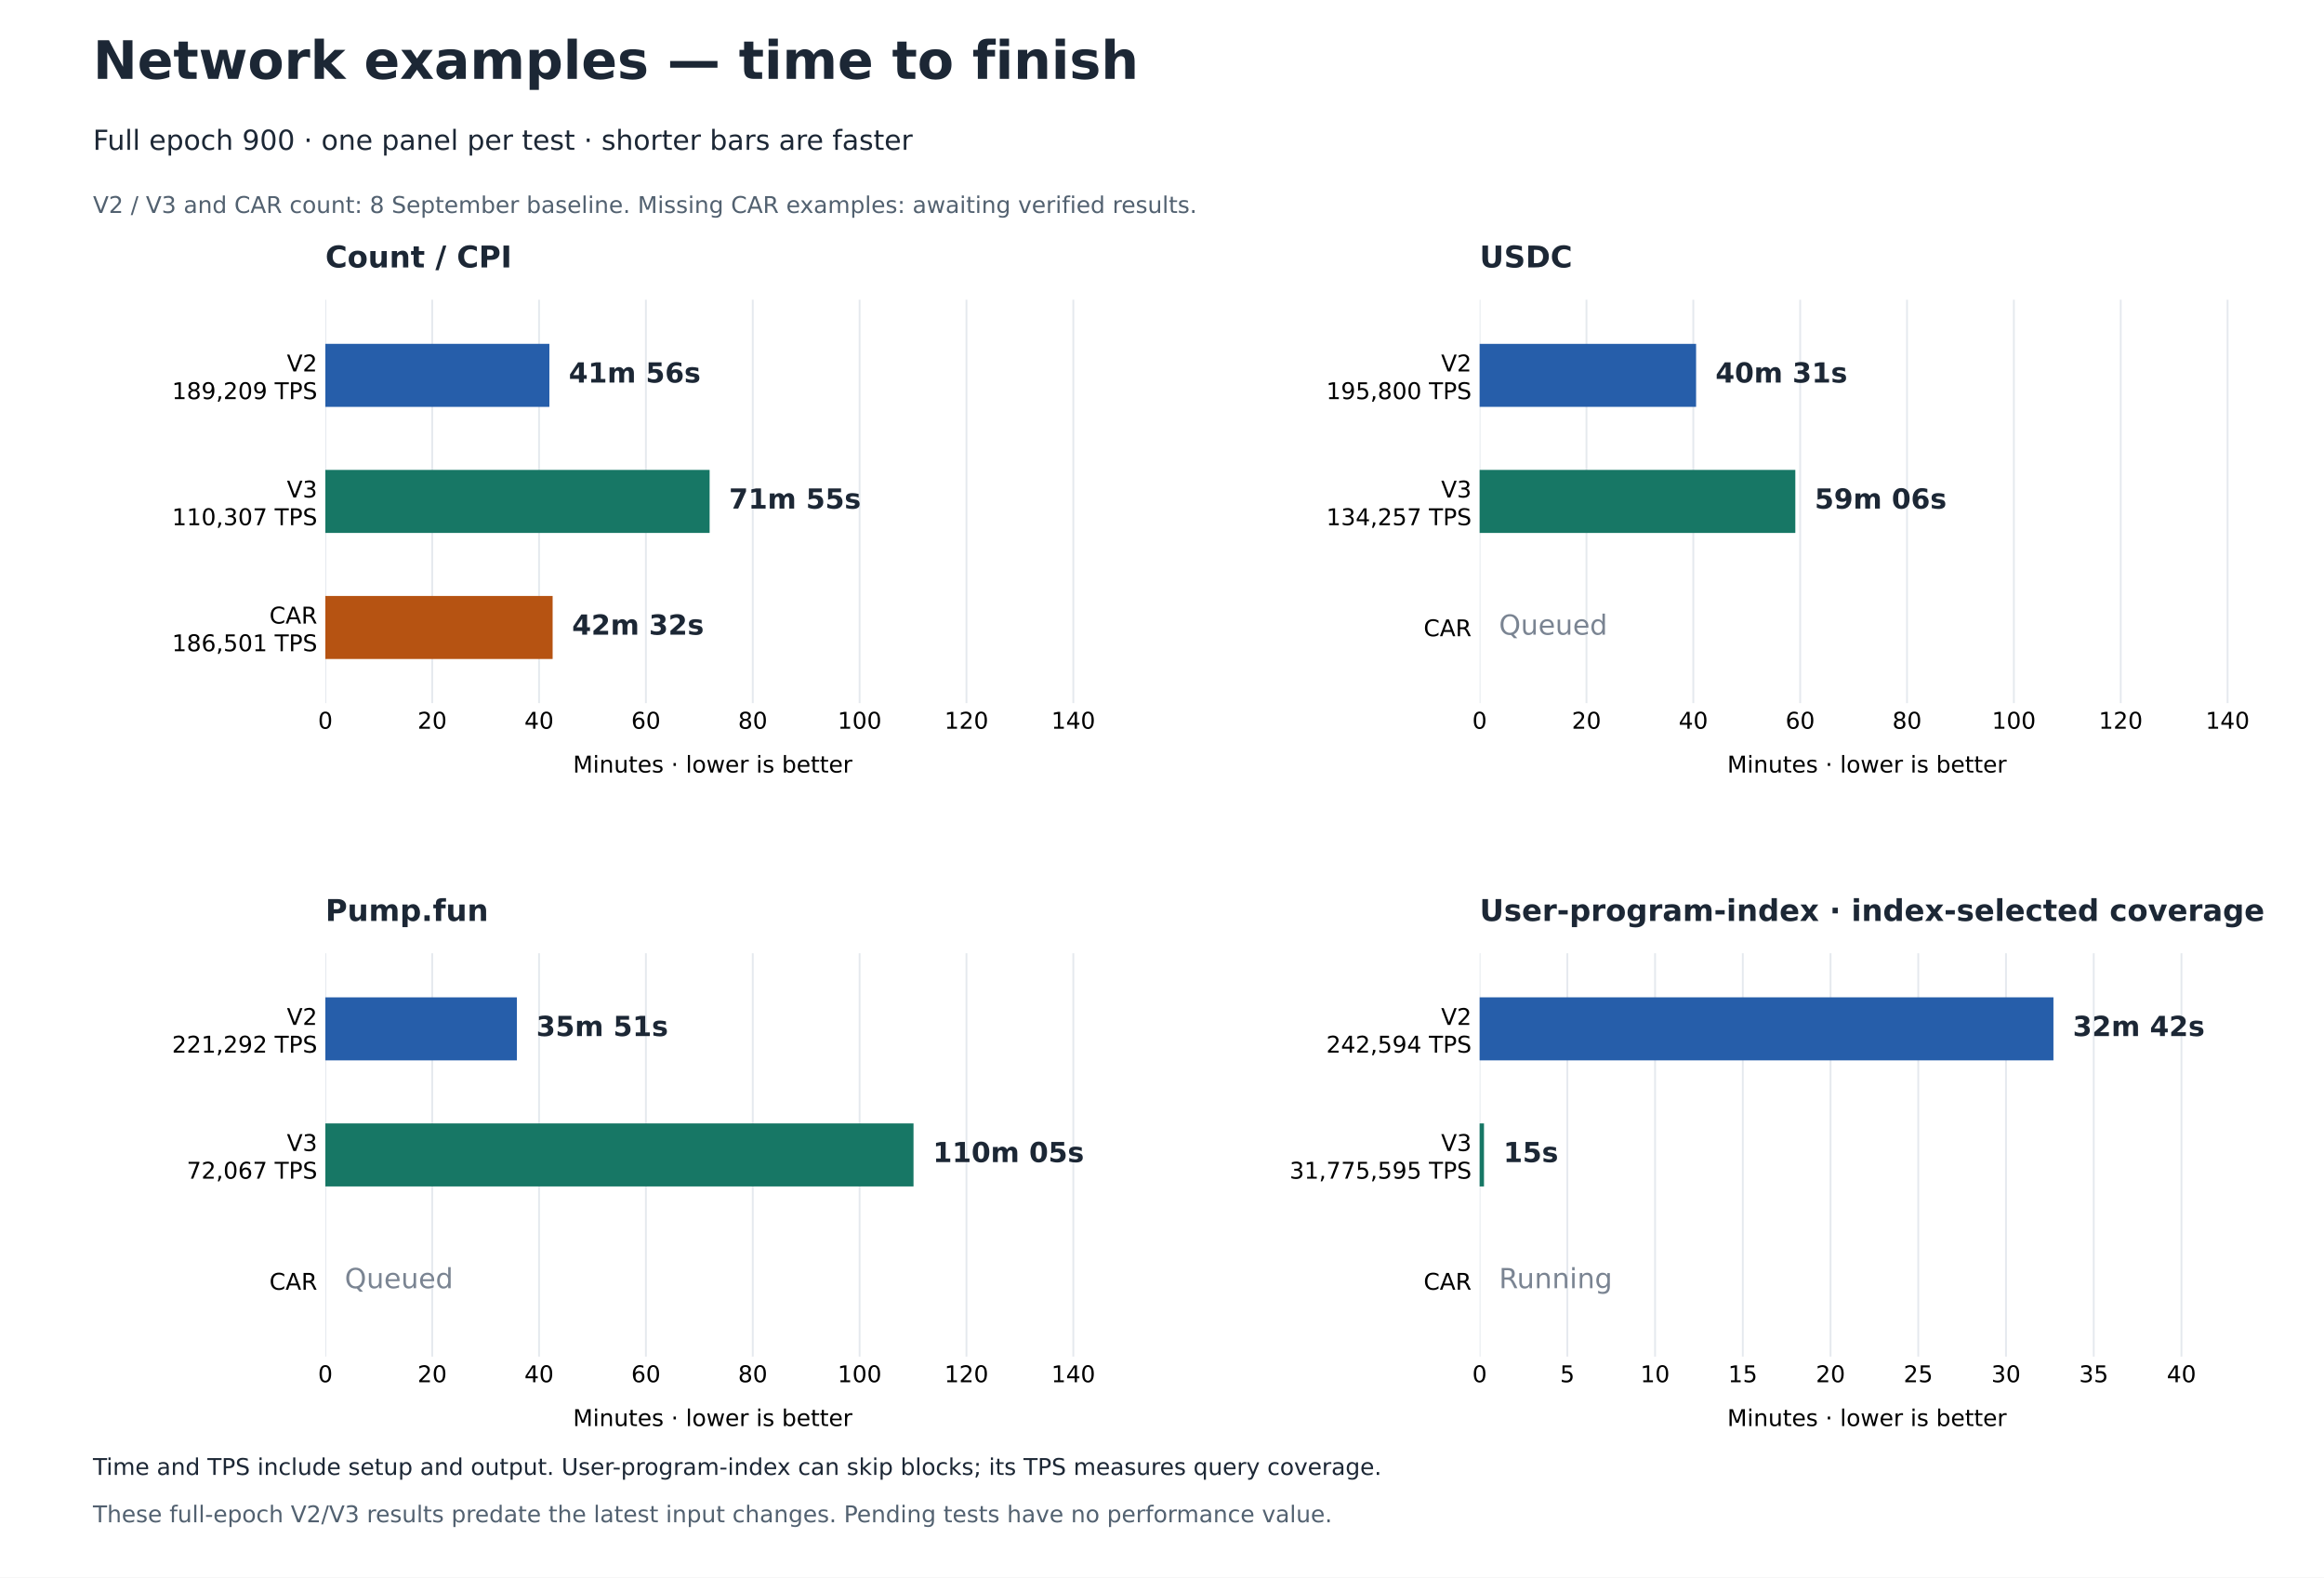
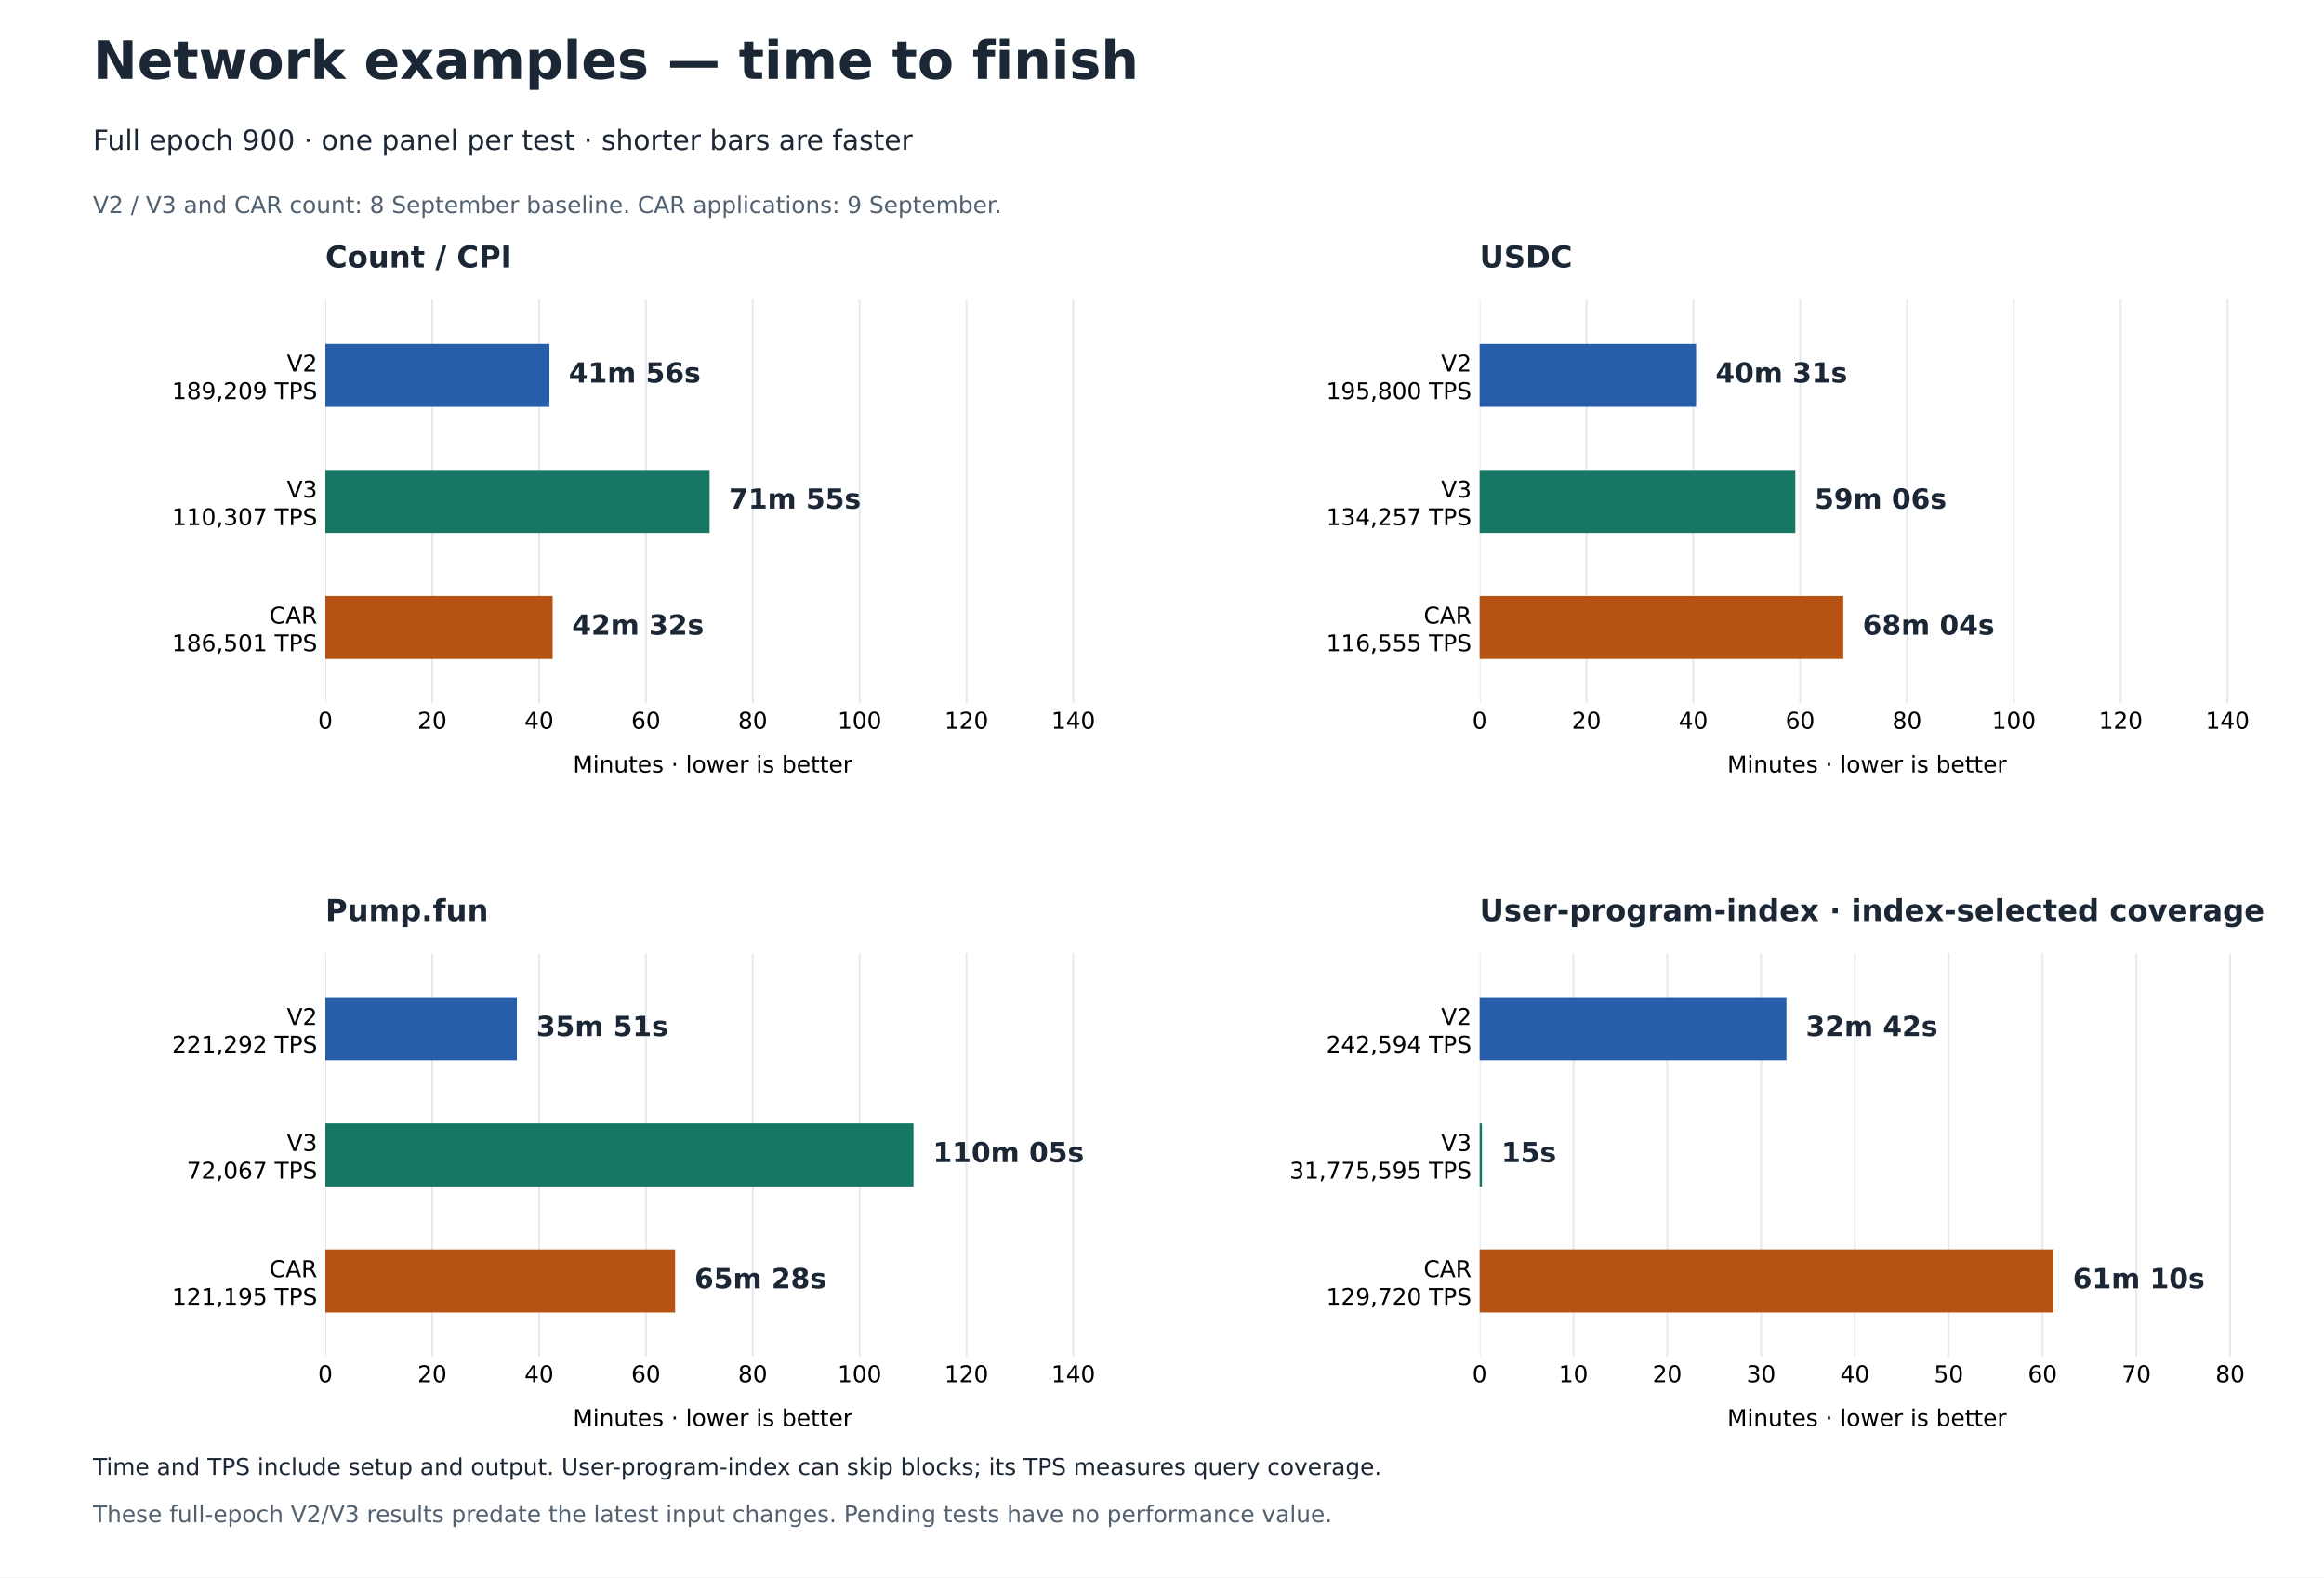
<svg xmlns="http://www.w3.org/2000/svg" width="1008pt" height="684pt" viewBox="0 0 1008 684" version="1.1">
  <defs>
    <style type="text/css">*{stroke-linejoin: round; stroke-linecap: butt}</style>
  </defs>
  <g id="figure_1">
    <g id="patch_1">
      <path d="M 0 684 L 1008 684 L 1008 0 L 0 0 z " style="fill: #ffffff" />
    </g>
    <g id="axes_1">
      <g id="patch_2">
        <path d="M 141.12 304.876 L 477.12 304.876 L 477.12 129.96 L 141.12 129.96 z " style="fill: #ffffff" />
      </g>
      <g id="matplotlib.axis_1">
        <g id="xtick_1">
          <g id="line2d_1">
-             <path d="M 141.12 304.876 L 141.12 129.96 " clip-path="url(#p88cf7e1f59)" style="fill: none; stroke: #e5e9ee; stroke-width: 0.8; stroke-linecap: square" />
+             <path d="M 141.12 304.876 L 141.12 129.96 " clip-path="url(#p6c4143e2f0)" style="fill: none; stroke: #e5e9ee; stroke-width: 0.8; stroke-linecap: square" />
          </g>
          <g id="line2d_2" />
          <g id="text_1">
            <text style="font-size: 10px; font-family: 'DejaVu Sans'; text-anchor: middle" x="141.12" y="315.974" transform="rotate(-0 141.12 315.9737)">0</text>
          </g>
        </g>
        <g id="xtick_2">
          <g id="line2d_3">
-             <path d="M 187.465 304.876 L 187.465 129.96 " clip-path="url(#p88cf7e1f59)" style="fill: none; stroke: #e5e9ee; stroke-width: 0.8; stroke-linecap: square" />
+             <path d="M 187.465 304.876 L 187.465 129.96 " clip-path="url(#p6c4143e2f0)" style="fill: none; stroke: #e5e9ee; stroke-width: 0.8; stroke-linecap: square" />
          </g>
          <g id="line2d_4" />
          <g id="text_2">
            <text style="font-size: 10px; font-family: 'DejaVu Sans'; text-anchor: middle" x="187.465" y="315.974" transform="rotate(-0 187.4648 315.9737)">20</text>
          </g>
        </g>
        <g id="xtick_3">
          <g id="line2d_5">
-             <path d="M 233.81 304.876 L 233.81 129.96 " clip-path="url(#p88cf7e1f59)" style="fill: none; stroke: #e5e9ee; stroke-width: 0.8; stroke-linecap: square" />
+             <path d="M 233.81 304.876 L 233.81 129.96 " clip-path="url(#p6c4143e2f0)" style="fill: none; stroke: #e5e9ee; stroke-width: 0.8; stroke-linecap: square" />
          </g>
          <g id="line2d_6" />
          <g id="text_3">
            <text style="font-size: 10px; font-family: 'DejaVu Sans'; text-anchor: middle" x="233.81" y="315.974" transform="rotate(-0 233.8097 315.9737)">40</text>
          </g>
        </g>
        <g id="xtick_4">
          <g id="line2d_7">
-             <path d="M 280.154 304.876 L 280.154 129.96 " clip-path="url(#p88cf7e1f59)" style="fill: none; stroke: #e5e9ee; stroke-width: 0.8; stroke-linecap: square" />
+             <path d="M 280.154 304.876 L 280.154 129.96 " clip-path="url(#p6c4143e2f0)" style="fill: none; stroke: #e5e9ee; stroke-width: 0.8; stroke-linecap: square" />
          </g>
          <g id="line2d_8" />
          <g id="text_4">
            <text style="font-size: 10px; font-family: 'DejaVu Sans'; text-anchor: middle" x="280.154" y="315.974" transform="rotate(-0 280.1545 315.9737)">60</text>
          </g>
        </g>
        <g id="xtick_5">
          <g id="line2d_9">
-             <path d="M 326.499 304.876 L 326.499 129.96 " clip-path="url(#p88cf7e1f59)" style="fill: none; stroke: #e5e9ee; stroke-width: 0.8; stroke-linecap: square" />
+             <path d="M 326.499 304.876 L 326.499 129.96 " clip-path="url(#p6c4143e2f0)" style="fill: none; stroke: #e5e9ee; stroke-width: 0.8; stroke-linecap: square" />
          </g>
          <g id="line2d_10" />
          <g id="text_5">
            <text style="font-size: 10px; font-family: 'DejaVu Sans'; text-anchor: middle" x="326.499" y="315.974" transform="rotate(-0 326.4993 315.9737)">80</text>
          </g>
        </g>
        <g id="xtick_6">
          <g id="line2d_11">
-             <path d="M 372.844 304.876 L 372.844 129.96 " clip-path="url(#p88cf7e1f59)" style="fill: none; stroke: #e5e9ee; stroke-width: 0.8; stroke-linecap: square" />
+             <path d="M 372.844 304.876 L 372.844 129.96 " clip-path="url(#p6c4143e2f0)" style="fill: none; stroke: #e5e9ee; stroke-width: 0.8; stroke-linecap: square" />
          </g>
          <g id="line2d_12" />
          <g id="text_6">
            <text style="font-size: 10px; font-family: 'DejaVu Sans'; text-anchor: middle" x="372.844" y="315.974" transform="rotate(-0 372.8441 315.9737)">100</text>
          </g>
        </g>
        <g id="xtick_7">
          <g id="line2d_13">
-             <path d="M 419.189 304.876 L 419.189 129.96 " clip-path="url(#p88cf7e1f59)" style="fill: none; stroke: #e5e9ee; stroke-width: 0.8; stroke-linecap: square" />
+             <path d="M 419.189 304.876 L 419.189 129.96 " clip-path="url(#p6c4143e2f0)" style="fill: none; stroke: #e5e9ee; stroke-width: 0.8; stroke-linecap: square" />
          </g>
          <g id="line2d_14" />
          <g id="text_7">
            <text style="font-size: 10px; font-family: 'DejaVu Sans'; text-anchor: middle" x="419.189" y="315.974" transform="rotate(-0 419.189 315.9737)">120</text>
          </g>
        </g>
        <g id="xtick_8">
          <g id="line2d_15">
-             <path d="M 465.534 304.876 L 465.534 129.96 " clip-path="url(#p88cf7e1f59)" style="fill: none; stroke: #e5e9ee; stroke-width: 0.8; stroke-linecap: square" />
+             <path d="M 465.534 304.876 L 465.534 129.96 " clip-path="url(#p6c4143e2f0)" style="fill: none; stroke: #e5e9ee; stroke-width: 0.8; stroke-linecap: square" />
          </g>
          <g id="line2d_16" />
          <g id="text_8">
            <text style="font-size: 10px; font-family: 'DejaVu Sans'; text-anchor: middle" x="465.534" y="315.974" transform="rotate(-0 465.5338 315.9737)">140</text>
          </g>
        </g>
        <g id="text_9">
          <text style="font-size: 10px; font-family: 'DejaVu Sans'; text-anchor: middle" x="309.12" y="334.974" transform="rotate(-0 309.12 334.9745)">Minutes · lower is better</text>
        </g>
      </g>
      <g id="matplotlib.axis_2">
        <g id="ytick_1">
          <g id="line2d_17" />
          <g id="text_10">
            <text style="font-size: 10px; font-family: 'DejaVu Sans'" transform="translate(124.4169 161.0551)">V2</text>
            <text style="font-size: 10px; font-family: 'DejaVu Sans'" transform="translate(74.60281 173.057)">189,209 TPS</text>
          </g>
        </g>
        <g id="ytick_2">
          <g id="line2d_18" />
          <g id="text_11">
            <text style="font-size: 10px; font-family: 'DejaVu Sans'" transform="translate(124.4169 215.7164)">V3</text>
            <text style="font-size: 10px; font-family: 'DejaVu Sans'" transform="translate(74.60281 227.7183)">110,307 TPS</text>
          </g>
        </g>
        <g id="ytick_3">
          <g id="line2d_19" />
          <g id="text_12">
            <text style="font-size: 10px; font-family: 'DejaVu Sans'" transform="translate(116.8481 270.3776)">CAR</text>
            <text style="font-size: 10px; font-family: 'DejaVu Sans'" transform="translate(74.60281 282.3796)">186,501 TPS</text>
          </g>
        </g>
      </g>
      <g id="patch_3">
-         <path d="M 141.12 149.091 L 238.285 149.091 L 238.285 176.422 L 141.12 176.422 z " clip-path="url(#p88cf7e1f59)" style="fill: #265eaa" />
+         <path d="M 141.12 149.091 L 238.285 149.091 L 238.285 176.422 L 141.12 176.422 z " clip-path="url(#p6c4143e2f0)" style="fill: #265eaa" />
      </g>
      <g id="patch_4">
-         <path d="M 141.12 203.753 L 307.786 203.753 L 307.786 231.083 L 141.12 231.083 z " clip-path="url(#p88cf7e1f59)" style="fill: #177765" />
+         <path d="M 141.12 203.753 L 307.786 203.753 L 307.786 231.083 L 141.12 231.083 z " clip-path="url(#p6c4143e2f0)" style="fill: #177765" />
      </g>
      <g id="patch_5">
-         <path d="M 141.12 258.414 L 239.696 258.414 L 239.696 285.745 L 141.12 285.745 z " clip-path="url(#p88cf7e1f59)" style="fill: #b65312" />
+         <path d="M 141.12 258.414 L 239.696 258.414 L 239.696 285.745 L 141.12 285.745 z " clip-path="url(#p6c4143e2f0)" style="fill: #b65312" />
      </g>
      <g id="text_13">
        <text style="font-weight: 700; font-size: 12px; font-family: 'DejaVu Sans'; text-anchor: start; fill: #1c2735" x="246.685" y="165.874" transform="rotate(-0 246.6848 165.8739)">41m 56s</text>
      </g>
      <g id="text_14">
        <text style="font-weight: 700; font-size: 12px; font-family: 'DejaVu Sans'; text-anchor: start; fill: #1c2735" x="316.186" y="220.535" transform="rotate(-0 316.1861 220.5352)">71m 55s</text>
      </g>
      <g id="text_15">
        <text style="font-weight: 700; font-size: 12px; font-family: 'DejaVu Sans'; text-anchor: start; fill: #1c2735" x="248.096" y="275.196" transform="rotate(-0 248.0956 275.1965)">42m 32s</text>
      </g>
      <g id="text_16">
        <text style="font-weight: 700; font-size: 13px; font-family: 'DejaVu Sans'; text-anchor: start; fill: #1c2735" x="141.12" y="115.96" transform="rotate(-0 141.12 115.96)">Count / CPI</text>
      </g>
    </g>
    <g id="axes_2">
      <g id="patch_6">
        <path d="M 641.76 304.876 L 977.76 304.876 L 977.76 129.96 L 641.76 129.96 z " style="fill: #ffffff" />
      </g>
      <g id="matplotlib.axis_3">
        <g id="xtick_9">
          <g id="line2d_20">
-             <path d="M 641.76 304.876 L 641.76 129.96 " clip-path="url(#p5fe35c4510)" style="fill: none; stroke: #e5e9ee; stroke-width: 0.8; stroke-linecap: square" />
+             <path d="M 641.76 304.876 L 641.76 129.96 " clip-path="url(#pc456b8b4e6)" style="fill: none; stroke: #e5e9ee; stroke-width: 0.8; stroke-linecap: square" />
          </g>
          <g id="line2d_21" />
          <g id="text_17">
            <text style="font-size: 10px; font-family: 'DejaVu Sans'; text-anchor: middle" x="641.76" y="315.974" transform="rotate(-0 641.76 315.9737)">0</text>
          </g>
        </g>
        <g id="xtick_10">
          <g id="line2d_22">
-             <path d="M 688.105 304.876 L 688.105 129.96 " clip-path="url(#p5fe35c4510)" style="fill: none; stroke: #e5e9ee; stroke-width: 0.8; stroke-linecap: square" />
+             <path d="M 688.105 304.876 L 688.105 129.96 " clip-path="url(#pc456b8b4e6)" style="fill: none; stroke: #e5e9ee; stroke-width: 0.8; stroke-linecap: square" />
          </g>
          <g id="line2d_23" />
          <g id="text_18">
            <text style="font-size: 10px; font-family: 'DejaVu Sans'; text-anchor: middle" x="688.105" y="315.974" transform="rotate(-0 688.1048 315.9737)">20</text>
          </g>
        </g>
        <g id="xtick_11">
          <g id="line2d_24">
-             <path d="M 734.45 304.876 L 734.45 129.96 " clip-path="url(#p5fe35c4510)" style="fill: none; stroke: #e5e9ee; stroke-width: 0.8; stroke-linecap: square" />
+             <path d="M 734.45 304.876 L 734.45 129.96 " clip-path="url(#pc456b8b4e6)" style="fill: none; stroke: #e5e9ee; stroke-width: 0.8; stroke-linecap: square" />
          </g>
          <g id="line2d_25" />
          <g id="text_19">
            <text style="font-size: 10px; font-family: 'DejaVu Sans'; text-anchor: middle" x="734.45" y="315.974" transform="rotate(-0 734.4497 315.9737)">40</text>
          </g>
        </g>
        <g id="xtick_12">
          <g id="line2d_26">
-             <path d="M 780.794 304.876 L 780.794 129.96 " clip-path="url(#p5fe35c4510)" style="fill: none; stroke: #e5e9ee; stroke-width: 0.8; stroke-linecap: square" />
+             <path d="M 780.794 304.876 L 780.794 129.96 " clip-path="url(#pc456b8b4e6)" style="fill: none; stroke: #e5e9ee; stroke-width: 0.8; stroke-linecap: square" />
          </g>
          <g id="line2d_27" />
          <g id="text_20">
            <text style="font-size: 10px; font-family: 'DejaVu Sans'; text-anchor: middle" x="780.794" y="315.974" transform="rotate(-0 780.7945 315.9737)">60</text>
          </g>
        </g>
        <g id="xtick_13">
          <g id="line2d_28">
-             <path d="M 827.139 304.876 L 827.139 129.96 " clip-path="url(#p5fe35c4510)" style="fill: none; stroke: #e5e9ee; stroke-width: 0.8; stroke-linecap: square" />
+             <path d="M 827.139 304.876 L 827.139 129.96 " clip-path="url(#pc456b8b4e6)" style="fill: none; stroke: #e5e9ee; stroke-width: 0.8; stroke-linecap: square" />
          </g>
          <g id="line2d_29" />
          <g id="text_21">
            <text style="font-size: 10px; font-family: 'DejaVu Sans'; text-anchor: middle" x="827.139" y="315.974" transform="rotate(-0 827.1393 315.9737)">80</text>
          </g>
        </g>
        <g id="xtick_14">
          <g id="line2d_30">
-             <path d="M 873.484 304.876 L 873.484 129.96 " clip-path="url(#p5fe35c4510)" style="fill: none; stroke: #e5e9ee; stroke-width: 0.8; stroke-linecap: square" />
+             <path d="M 873.484 304.876 L 873.484 129.96 " clip-path="url(#pc456b8b4e6)" style="fill: none; stroke: #e5e9ee; stroke-width: 0.8; stroke-linecap: square" />
          </g>
          <g id="line2d_31" />
          <g id="text_22">
            <text style="font-size: 10px; font-family: 'DejaVu Sans'; text-anchor: middle" x="873.484" y="315.974" transform="rotate(-0 873.4841 315.9737)">100</text>
          </g>
        </g>
        <g id="xtick_15">
          <g id="line2d_32">
-             <path d="M 919.829 304.876 L 919.829 129.96 " clip-path="url(#p5fe35c4510)" style="fill: none; stroke: #e5e9ee; stroke-width: 0.8; stroke-linecap: square" />
+             <path d="M 919.829 304.876 L 919.829 129.96 " clip-path="url(#pc456b8b4e6)" style="fill: none; stroke: #e5e9ee; stroke-width: 0.8; stroke-linecap: square" />
          </g>
          <g id="line2d_33" />
          <g id="text_23">
            <text style="font-size: 10px; font-family: 'DejaVu Sans'; text-anchor: middle" x="919.829" y="315.974" transform="rotate(-0 919.829 315.9737)">120</text>
          </g>
        </g>
        <g id="xtick_16">
          <g id="line2d_34">
-             <path d="M 966.174 304.876 L 966.174 129.96 " clip-path="url(#p5fe35c4510)" style="fill: none; stroke: #e5e9ee; stroke-width: 0.8; stroke-linecap: square" />
+             <path d="M 966.174 304.876 L 966.174 129.96 " clip-path="url(#pc456b8b4e6)" style="fill: none; stroke: #e5e9ee; stroke-width: 0.8; stroke-linecap: square" />
          </g>
          <g id="line2d_35" />
          <g id="text_24">
            <text style="font-size: 10px; font-family: 'DejaVu Sans'; text-anchor: middle" x="966.174" y="315.974" transform="rotate(-0 966.1738 315.9737)">140</text>
          </g>
        </g>
        <g id="text_25">
          <text style="font-size: 10px; font-family: 'DejaVu Sans'; text-anchor: middle" x="809.76" y="334.974" transform="rotate(-0 809.76 334.9745)">Minutes · lower is better</text>
        </g>
      </g>
      <g id="matplotlib.axis_4">
        <g id="ytick_4">
          <g id="line2d_36" />
          <g id="text_26">
            <text style="font-size: 10px; font-family: 'DejaVu Sans'" transform="translate(625.0569 161.0551)">V2</text>
            <text style="font-size: 10px; font-family: 'DejaVu Sans'" transform="translate(575.2428 173.057)">195,800 TPS</text>
          </g>
        </g>
        <g id="ytick_5">
          <g id="line2d_37" />
          <g id="text_27">
            <text style="font-size: 10px; font-family: 'DejaVu Sans'" transform="translate(625.0569 215.7164)">V3</text>
            <text style="font-size: 10px; font-family: 'DejaVu Sans'" transform="translate(575.2428 227.7183)">134,257 TPS</text>
          </g>
        </g>
        <g id="ytick_6">
          <g id="line2d_38" />
          <g id="text_28">
-             <text style="font-size: 10px; font-family: 'DejaVu Sans'; text-anchor: end" x="638.26" y="275.878" transform="rotate(-0 638.26 275.8781)">CAR</text>
+             <text style="font-size: 10px; font-family: 'DejaVu Sans'" transform="translate(617.4881 270.3776)">CAR</text>
+             <text style="font-size: 10px; font-family: 'DejaVu Sans'" transform="translate(575.2428 282.3796)">116,555 TPS</text>
          </g>
        </g>
      </g>
      <g id="patch_7">
-         <path d="M 641.76 149.091 L 735.654 149.091 L 735.654 176.422 L 641.76 176.422 z " clip-path="url(#p5fe35c4510)" style="fill: #265eaa" />
+         <path d="M 641.76 149.091 L 735.654 149.091 L 735.654 176.422 L 641.76 176.422 z " clip-path="url(#pc456b8b4e6)" style="fill: #265eaa" />
      </g>
      <g id="patch_8">
-         <path d="M 641.76 203.753 L 778.695 203.753 L 778.695 231.083 L 641.76 231.083 z " clip-path="url(#p5fe35c4510)" style="fill: #177765" />
+         <path d="M 641.76 203.753 L 778.695 203.753 L 778.695 231.083 L 641.76 231.083 z " clip-path="url(#pc456b8b4e6)" style="fill: #177765" />
+       </g>
+       <g id="patch_9">
+         <path d="M 641.76 258.414 L 799.493 258.414 L 799.493 285.745 L 641.76 285.745 z " clip-path="url(#pc456b8b4e6)" style="fill: #b65312" />
      </g>
      <g id="text_29">
        <text style="font-weight: 700; font-size: 12px; font-family: 'DejaVu Sans'; text-anchor: start; fill: #1c2735" x="744.054" y="165.874" transform="rotate(-0 744.0543 165.8739)">40m 31s</text>
      </g>
      <g id="text_30">
        <text style="font-weight: 700; font-size: 12px; font-family: 'DejaVu Sans'; text-anchor: start; fill: #1c2735" x="787.095" y="220.535" transform="rotate(-0 787.0952 220.5352)">59m 06s</text>
      </g>
      <g id="text_31">
-         <text style="font-size: 12px; font-family: 'DejaVu Sans'; text-anchor: start; fill: #7a8492" x="650.16" y="275.197" transform="rotate(-0 650.16 275.1969)">Queued</text>
+         <text style="font-weight: 700; font-size: 12px; font-family: 'DejaVu Sans'; text-anchor: start; fill: #1c2735" x="807.893" y="275.196" transform="rotate(-0 807.8928 275.1965)">68m 04s</text>
      </g>
      <g id="text_32">
        <text style="font-weight: 700; font-size: 13px; font-family: 'DejaVu Sans'; text-anchor: start; fill: #1c2735" x="641.76" y="115.96" transform="rotate(-0 641.76 115.96)">USDC</text>
      </g>
    </g>
    <g id="axes_3">
-       <g id="patch_9">
+       <g id="patch_10">
        <path d="M 141.12 588.24 L 477.12 588.24 L 477.12 413.324 L 141.12 413.324 z " style="fill: #ffffff" />
      </g>
      <g id="matplotlib.axis_5">
        <g id="xtick_17">
          <g id="line2d_39">
-             <path d="M 141.12 588.24 L 141.12 413.324 " clip-path="url(#p8234aac284)" style="fill: none; stroke: #e5e9ee; stroke-width: 0.8; stroke-linecap: square" />
+             <path d="M 141.12 588.24 L 141.12 413.324 " clip-path="url(#pdcecc8dd70)" style="fill: none; stroke: #e5e9ee; stroke-width: 0.8; stroke-linecap: square" />
          </g>
          <g id="line2d_40" />
          <g id="text_33">
            <text style="font-size: 10px; font-family: 'DejaVu Sans'; text-anchor: middle" x="141.12" y="599.338" transform="rotate(-0 141.12 599.3377)">0</text>
          </g>
        </g>
        <g id="xtick_18">
          <g id="line2d_41">
-             <path d="M 187.465 588.24 L 187.465 413.324 " clip-path="url(#p8234aac284)" style="fill: none; stroke: #e5e9ee; stroke-width: 0.8; stroke-linecap: square" />
+             <path d="M 187.465 588.24 L 187.465 413.324 " clip-path="url(#pdcecc8dd70)" style="fill: none; stroke: #e5e9ee; stroke-width: 0.8; stroke-linecap: square" />
          </g>
          <g id="line2d_42" />
          <g id="text_34">
            <text style="font-size: 10px; font-family: 'DejaVu Sans'; text-anchor: middle" x="187.465" y="599.338" transform="rotate(-0 187.4648 599.3377)">20</text>
          </g>
        </g>
        <g id="xtick_19">
          <g id="line2d_43">
-             <path d="M 233.81 588.24 L 233.81 413.324 " clip-path="url(#p8234aac284)" style="fill: none; stroke: #e5e9ee; stroke-width: 0.8; stroke-linecap: square" />
+             <path d="M 233.81 588.24 L 233.81 413.324 " clip-path="url(#pdcecc8dd70)" style="fill: none; stroke: #e5e9ee; stroke-width: 0.8; stroke-linecap: square" />
          </g>
          <g id="line2d_44" />
          <g id="text_35">
            <text style="font-size: 10px; font-family: 'DejaVu Sans'; text-anchor: middle" x="233.81" y="599.338" transform="rotate(-0 233.8097 599.3377)">40</text>
          </g>
        </g>
        <g id="xtick_20">
          <g id="line2d_45">
-             <path d="M 280.154 588.24 L 280.154 413.324 " clip-path="url(#p8234aac284)" style="fill: none; stroke: #e5e9ee; stroke-width: 0.8; stroke-linecap: square" />
+             <path d="M 280.154 588.24 L 280.154 413.324 " clip-path="url(#pdcecc8dd70)" style="fill: none; stroke: #e5e9ee; stroke-width: 0.8; stroke-linecap: square" />
          </g>
          <g id="line2d_46" />
          <g id="text_36">
            <text style="font-size: 10px; font-family: 'DejaVu Sans'; text-anchor: middle" x="280.154" y="599.338" transform="rotate(-0 280.1545 599.3377)">60</text>
          </g>
        </g>
        <g id="xtick_21">
          <g id="line2d_47">
-             <path d="M 326.499 588.24 L 326.499 413.324 " clip-path="url(#p8234aac284)" style="fill: none; stroke: #e5e9ee; stroke-width: 0.8; stroke-linecap: square" />
+             <path d="M 326.499 588.24 L 326.499 413.324 " clip-path="url(#pdcecc8dd70)" style="fill: none; stroke: #e5e9ee; stroke-width: 0.8; stroke-linecap: square" />
          </g>
          <g id="line2d_48" />
          <g id="text_37">
            <text style="font-size: 10px; font-family: 'DejaVu Sans'; text-anchor: middle" x="326.499" y="599.338" transform="rotate(-0 326.4993 599.3377)">80</text>
          </g>
        </g>
        <g id="xtick_22">
          <g id="line2d_49">
-             <path d="M 372.844 588.24 L 372.844 413.324 " clip-path="url(#p8234aac284)" style="fill: none; stroke: #e5e9ee; stroke-width: 0.8; stroke-linecap: square" />
+             <path d="M 372.844 588.24 L 372.844 413.324 " clip-path="url(#pdcecc8dd70)" style="fill: none; stroke: #e5e9ee; stroke-width: 0.8; stroke-linecap: square" />
          </g>
          <g id="line2d_50" />
          <g id="text_38">
            <text style="font-size: 10px; font-family: 'DejaVu Sans'; text-anchor: middle" x="372.844" y="599.338" transform="rotate(-0 372.8441 599.3377)">100</text>
          </g>
        </g>
        <g id="xtick_23">
          <g id="line2d_51">
-             <path d="M 419.189 588.24 L 419.189 413.324 " clip-path="url(#p8234aac284)" style="fill: none; stroke: #e5e9ee; stroke-width: 0.8; stroke-linecap: square" />
+             <path d="M 419.189 588.24 L 419.189 413.324 " clip-path="url(#pdcecc8dd70)" style="fill: none; stroke: #e5e9ee; stroke-width: 0.8; stroke-linecap: square" />
          </g>
          <g id="line2d_52" />
          <g id="text_39">
            <text style="font-size: 10px; font-family: 'DejaVu Sans'; text-anchor: middle" x="419.189" y="599.338" transform="rotate(-0 419.189 599.3377)">120</text>
          </g>
        </g>
        <g id="xtick_24">
          <g id="line2d_53">
-             <path d="M 465.534 588.24 L 465.534 413.324 " clip-path="url(#p8234aac284)" style="fill: none; stroke: #e5e9ee; stroke-width: 0.8; stroke-linecap: square" />
+             <path d="M 465.534 588.24 L 465.534 413.324 " clip-path="url(#pdcecc8dd70)" style="fill: none; stroke: #e5e9ee; stroke-width: 0.8; stroke-linecap: square" />
          </g>
          <g id="line2d_54" />
          <g id="text_40">
            <text style="font-size: 10px; font-family: 'DejaVu Sans'; text-anchor: middle" x="465.534" y="599.338" transform="rotate(-0 465.5338 599.3377)">140</text>
          </g>
        </g>
        <g id="text_41">
          <text style="font-size: 10px; font-family: 'DejaVu Sans'; text-anchor: middle" x="309.12" y="618.338" transform="rotate(-0 309.12 618.3384)">Minutes · lower is better</text>
        </g>
      </g>
      <g id="matplotlib.axis_6">
        <g id="ytick_7">
          <g id="line2d_55" />
          <g id="text_42">
            <text style="font-size: 10px; font-family: 'DejaVu Sans'" transform="translate(124.4169 444.4191)">V2</text>
            <text style="font-size: 10px; font-family: 'DejaVu Sans'" transform="translate(74.60281 456.421)">221,292 TPS</text>
          </g>
        </g>
        <g id="ytick_8">
          <g id="line2d_56" />
          <g id="text_43">
            <text style="font-size: 10px; font-family: 'DejaVu Sans'" transform="translate(124.4169 499.0803)">V3</text>
            <text style="font-size: 10px; font-family: 'DejaVu Sans'" transform="translate(80.96531 511.0823)">72,067 TPS</text>
          </g>
        </g>
        <g id="ytick_9">
          <g id="line2d_57" />
          <g id="text_44">
-             <text style="font-size: 10px; font-family: 'DejaVu Sans'; text-anchor: end" x="137.62" y="559.242" transform="rotate(-0 137.62 559.2421)">CAR</text>
-           </g>
-         </g>
-       </g>
-       <g id="patch_10">
-         <path d="M 141.12 432.455 L 224.198 432.455 L 224.198 459.786 L 141.12 459.786 z " clip-path="url(#p8234aac284)" style="fill: #265eaa" />
+             <text style="font-size: 10px; font-family: 'DejaVu Sans'" transform="translate(116.8481 553.7416)">CAR</text>
+             <text style="font-size: 10px; font-family: 'DejaVu Sans'" transform="translate(74.60281 565.7435)">121,195 TPS</text>
+           </g>
+         </g>
      </g>
      <g id="patch_11">
-         <path d="M 141.12 487.117 L 396.224 487.117 L 396.224 514.447 L 141.12 514.447 z " clip-path="url(#p8234aac284)" style="fill: #177765" />
+         <path d="M 141.12 432.455 L 224.198 432.455 L 224.198 459.786 L 141.12 459.786 z " clip-path="url(#pdcecc8dd70)" style="fill: #265eaa" />
+       </g>
+       <g id="patch_12">
+         <path d="M 141.12 487.117 L 396.224 487.117 L 396.224 514.447 L 141.12 514.447 z " clip-path="url(#pdcecc8dd70)" style="fill: #177765" />
+       </g>
+       <g id="patch_13">
+         <path d="M 141.12 541.778 L 292.814 541.778 L 292.814 569.109 L 141.12 569.109 z " clip-path="url(#pdcecc8dd70)" style="fill: #b65312" />
      </g>
      <g id="text_45">
        <text style="font-weight: 700; font-size: 12px; font-family: 'DejaVu Sans'; text-anchor: start; fill: #1c2735" x="232.598" y="449.238" transform="rotate(-0 232.5979 449.2379)">35m 51s</text>
      </g>
      <g id="text_46">
        <text style="font-weight: 700; font-size: 12px; font-family: 'DejaVu Sans'; text-anchor: start; fill: #1c2735" x="404.624" y="503.899" transform="rotate(-0 404.624 503.8992)">110m 05s</text>
      </g>
      <g id="text_47">
-         <text style="font-size: 12px; font-family: 'DejaVu Sans'; text-anchor: start; fill: #7a8492" x="149.52" y="558.561" transform="rotate(-0 149.52 558.5609)">Queued</text>
+         <text style="font-weight: 700; font-size: 12px; font-family: 'DejaVu Sans'; text-anchor: start; fill: #1c2735" x="301.214" y="558.56" transform="rotate(-0 301.2137 558.5604)">65m 28s</text>
      </g>
      <g id="text_48">
        <text style="font-weight: 700; font-size: 13px; font-family: 'DejaVu Sans'; text-anchor: start; fill: #1c2735" x="141.12" y="399.324" transform="rotate(-0 141.12 399.324)">Pump.fun</text>
      </g>
    </g>
    <g id="axes_4">
-       <g id="patch_12">
+       <g id="patch_14">
        <path d="M 641.76 588.24 L 977.76 588.24 L 977.76 413.324 L 641.76 413.324 z " style="fill: #ffffff" />
      </g>
      <g id="matplotlib.axis_7">
        <g id="xtick_25">
          <g id="line2d_58">
-             <path d="M 641.76 588.24 L 641.76 413.324 " clip-path="url(#p1e4198978e)" style="fill: none; stroke: #e5e9ee; stroke-width: 0.8; stroke-linecap: square" />
+             <path d="M 641.76 588.24 L 641.76 413.324 " clip-path="url(#pf17ce538b9)" style="fill: none; stroke: #e5e9ee; stroke-width: 0.8; stroke-linecap: square" />
          </g>
          <g id="line2d_59" />
          <g id="text_49">
            <text style="font-size: 10px; font-family: 'DejaVu Sans'; text-anchor: middle" x="641.76" y="599.338" transform="rotate(-0 641.76 599.3377)">0</text>
          </g>
        </g>
        <g id="xtick_26">
          <g id="line2d_60">
-             <path d="M 679.812 588.24 L 679.812 413.324 " clip-path="url(#p1e4198978e)" style="fill: none; stroke: #e5e9ee; stroke-width: 0.8; stroke-linecap: square" />
+             <path d="M 682.454 588.24 L 682.454 413.324 " clip-path="url(#pf17ce538b9)" style="fill: none; stroke: #e5e9ee; stroke-width: 0.8; stroke-linecap: square" />
          </g>
          <g id="line2d_61" />
          <g id="text_50">
-             <text style="font-size: 10px; font-family: 'DejaVu Sans'; text-anchor: middle" x="679.812" y="599.338" transform="rotate(-0 679.8118 599.3377)">5</text>
+             <text style="font-size: 10px; font-family: 'DejaVu Sans'; text-anchor: middle" x="682.454" y="599.338" transform="rotate(-0 682.4541 599.3377)">10</text>
          </g>
        </g>
        <g id="xtick_27">
          <g id="line2d_62">
-             <path d="M 717.864 588.24 L 717.864 413.324 " clip-path="url(#p1e4198978e)" style="fill: none; stroke: #e5e9ee; stroke-width: 0.8; stroke-linecap: square" />
+             <path d="M 723.148 588.24 L 723.148 413.324 " clip-path="url(#pf17ce538b9)" style="fill: none; stroke: #e5e9ee; stroke-width: 0.8; stroke-linecap: square" />
          </g>
          <g id="line2d_63" />
          <g id="text_51">
-             <text style="font-size: 10px; font-family: 'DejaVu Sans'; text-anchor: middle" x="717.864" y="599.338" transform="rotate(-0 717.8636 599.3377)">10</text>
+             <text style="font-size: 10px; font-family: 'DejaVu Sans'; text-anchor: middle" x="723.148" y="599.338" transform="rotate(-0 723.1482 599.3377)">20</text>
          </g>
        </g>
        <g id="xtick_28">
          <g id="line2d_64">
-             <path d="M 755.915 588.24 L 755.915 413.324 " clip-path="url(#p1e4198978e)" style="fill: none; stroke: #e5e9ee; stroke-width: 0.8; stroke-linecap: square" />
+             <path d="M 763.842 588.24 L 763.842 413.324 " clip-path="url(#pf17ce538b9)" style="fill: none; stroke: #e5e9ee; stroke-width: 0.8; stroke-linecap: square" />
          </g>
          <g id="line2d_65" />
          <g id="text_52">
-             <text style="font-size: 10px; font-family: 'DejaVu Sans'; text-anchor: middle" x="755.915" y="599.338" transform="rotate(-0 755.9154 599.3377)">15</text>
+             <text style="font-size: 10px; font-family: 'DejaVu Sans'; text-anchor: middle" x="763.842" y="599.338" transform="rotate(-0 763.8423 599.3377)">30</text>
          </g>
        </g>
        <g id="xtick_29">
          <g id="line2d_66">
-             <path d="M 793.967 588.24 L 793.967 413.324 " clip-path="url(#p1e4198978e)" style="fill: none; stroke: #e5e9ee; stroke-width: 0.8; stroke-linecap: square" />
+             <path d="M 804.536 588.24 L 804.536 413.324 " clip-path="url(#pf17ce538b9)" style="fill: none; stroke: #e5e9ee; stroke-width: 0.8; stroke-linecap: square" />
          </g>
          <g id="line2d_67" />
          <g id="text_53">
-             <text style="font-size: 10px; font-family: 'DejaVu Sans'; text-anchor: middle" x="793.967" y="599.338" transform="rotate(-0 793.9673 599.3377)">20</text>
+             <text style="font-size: 10px; font-family: 'DejaVu Sans'; text-anchor: middle" x="804.536" y="599.338" transform="rotate(-0 804.5364 599.3377)">40</text>
          </g>
        </g>
        <g id="xtick_30">
          <g id="line2d_68">
-             <path d="M 832.019 588.24 L 832.019 413.324 " clip-path="url(#p1e4198978e)" style="fill: none; stroke: #e5e9ee; stroke-width: 0.8; stroke-linecap: square" />
+             <path d="M 845.23 588.24 L 845.23 413.324 " clip-path="url(#pf17ce538b9)" style="fill: none; stroke: #e5e9ee; stroke-width: 0.8; stroke-linecap: square" />
          </g>
          <g id="line2d_69" />
          <g id="text_54">
-             <text style="font-size: 10px; font-family: 'DejaVu Sans'; text-anchor: middle" x="832.019" y="599.338" transform="rotate(-0 832.0191 599.3377)">25</text>
+             <text style="font-size: 10px; font-family: 'DejaVu Sans'; text-anchor: middle" x="845.23" y="599.338" transform="rotate(-0 845.2305 599.3377)">50</text>
          </g>
        </g>
        <g id="xtick_31">
          <g id="line2d_70">
-             <path d="M 870.071 588.24 L 870.071 413.324 " clip-path="url(#p1e4198978e)" style="fill: none; stroke: #e5e9ee; stroke-width: 0.8; stroke-linecap: square" />
+             <path d="M 885.925 588.24 L 885.925 413.324 " clip-path="url(#pf17ce538b9)" style="fill: none; stroke: #e5e9ee; stroke-width: 0.8; stroke-linecap: square" />
          </g>
          <g id="line2d_71" />
          <g id="text_55">
-             <text style="font-size: 10px; font-family: 'DejaVu Sans'; text-anchor: middle" x="870.071" y="599.338" transform="rotate(-0 870.0709 599.3377)">30</text>
+             <text style="font-size: 10px; font-family: 'DejaVu Sans'; text-anchor: middle" x="885.925" y="599.338" transform="rotate(-0 885.9246 599.3377)">60</text>
          </g>
        </g>
        <g id="xtick_32">
          <g id="line2d_72">
-             <path d="M 908.123 588.24 L 908.123 413.324 " clip-path="url(#p1e4198978e)" style="fill: none; stroke: #e5e9ee; stroke-width: 0.8; stroke-linecap: square" />
+             <path d="M 926.619 588.24 L 926.619 413.324 " clip-path="url(#pf17ce538b9)" style="fill: none; stroke: #e5e9ee; stroke-width: 0.8; stroke-linecap: square" />
          </g>
          <g id="line2d_73" />
          <g id="text_56">
-             <text style="font-size: 10px; font-family: 'DejaVu Sans'; text-anchor: middle" x="908.123" y="599.338" transform="rotate(-0 908.1227 599.3377)">35</text>
+             <text style="font-size: 10px; font-family: 'DejaVu Sans'; text-anchor: middle" x="926.619" y="599.338" transform="rotate(-0 926.6187 599.3377)">70</text>
          </g>
        </g>
        <g id="xtick_33">
          <g id="line2d_74">
-             <path d="M 946.175 588.24 L 946.175 413.324 " clip-path="url(#p1e4198978e)" style="fill: none; stroke: #e5e9ee; stroke-width: 0.8; stroke-linecap: square" />
+             <path d="M 967.313 588.24 L 967.313 413.324 " clip-path="url(#pf17ce538b9)" style="fill: none; stroke: #e5e9ee; stroke-width: 0.8; stroke-linecap: square" />
          </g>
          <g id="line2d_75" />
          <g id="text_57">
-             <text style="font-size: 10px; font-family: 'DejaVu Sans'; text-anchor: middle" x="946.175" y="599.338" transform="rotate(-0 946.1745 599.3377)">40</text>
+             <text style="font-size: 10px; font-family: 'DejaVu Sans'; text-anchor: middle" x="967.313" y="599.338" transform="rotate(-0 967.3128 599.3377)">80</text>
          </g>
        </g>
        <g id="text_58">
          <text style="font-size: 10px; font-family: 'DejaVu Sans'; text-anchor: middle" x="809.76" y="618.338" transform="rotate(-0 809.76 618.3384)">Minutes · lower is better</text>
        </g>
      </g>
      <g id="matplotlib.axis_8">
        <g id="ytick_10">
          <g id="line2d_76" />
          <g id="text_59">
            <text style="font-size: 10px; font-family: 'DejaVu Sans'" transform="translate(625.0569 444.4191)">V2</text>
            <text style="font-size: 10px; font-family: 'DejaVu Sans'" transform="translate(575.2428 456.421)">242,594 TPS</text>
          </g>
        </g>
        <g id="ytick_11">
          <g id="line2d_77" />
          <g id="text_60">
            <text style="font-size: 10px; font-family: 'DejaVu Sans'" transform="translate(625.0569 499.0803)">V3</text>
            <text style="font-size: 10px; font-family: 'DejaVu Sans'" transform="translate(559.3397 511.0823)">31,775,595 TPS</text>
          </g>
        </g>
        <g id="ytick_12">
          <g id="line2d_78" />
          <g id="text_61">
-             <text style="font-size: 10px; font-family: 'DejaVu Sans'; text-anchor: end" x="638.26" y="559.242" transform="rotate(-0 638.26 559.2421)">CAR</text>
-           </g>
-         </g>
-       </g>
-       <g id="patch_13">
-         <path d="M 641.76 432.455 L 890.649 432.455 L 890.649 459.786 L 641.76 459.786 z " clip-path="url(#p1e4198978e)" style="fill: #265eaa" />
-       </g>
-       <g id="patch_14">
-         <path d="M 641.76 487.117 L 643.66 487.117 L 643.66 514.447 L 641.76 514.447 z " clip-path="url(#p1e4198978e)" style="fill: #177765" />
+             <text style="font-size: 10px; font-family: 'DejaVu Sans'" transform="translate(617.4881 553.7416)">CAR</text>
+             <text style="font-size: 10px; font-family: 'DejaVu Sans'" transform="translate(575.2428 565.7435)">129,720 TPS</text>
+           </g>
+         </g>
+       </g>
+       <g id="patch_15">
+         <path d="M 641.76 432.455 L 774.846 432.455 L 774.846 459.786 L 641.76 459.786 z " clip-path="url(#pf17ce538b9)" style="fill: #265eaa" />
+       </g>
+       <g id="patch_16">
+         <path d="M 641.76 487.117 L 642.776 487.117 L 642.776 514.447 L 641.76 514.447 z " clip-path="url(#pf17ce538b9)" style="fill: #177765" />
+       </g>
+       <g id="patch_17">
+         <path d="M 641.76 541.778 L 890.649 541.778 L 890.649 569.109 L 641.76 569.109 z " clip-path="url(#pf17ce538b9)" style="fill: #b65312" />
      </g>
      <g id="text_62">
-         <text style="font-weight: 700; font-size: 12px; font-family: 'DejaVu Sans'; text-anchor: start; fill: #1c2735" x="899.049" y="449.238" transform="rotate(-0 899.0489 449.2379)">32m 42s</text>
+         <text style="font-weight: 700; font-size: 12px; font-family: 'DejaVu Sans'; text-anchor: start; fill: #1c2735" x="783.246" y="449.238" transform="rotate(-0 783.2458 449.2379)">32m 42s</text>
      </g>
      <g id="text_63">
-         <text style="font-weight: 700; font-size: 12px; font-family: 'DejaVu Sans'; text-anchor: start; fill: #1c2735" x="652.06" y="503.899" transform="rotate(-0 652.0602 503.8992)">15s</text>
+         <text style="font-weight: 700; font-size: 12px; font-family: 'DejaVu Sans'; text-anchor: start; fill: #1c2735" x="651.176" y="503.899" transform="rotate(-0 651.1761 503.8992)">15s</text>
      </g>
      <g id="text_64">
-         <text style="font-size: 12px; font-family: 'DejaVu Sans'; text-anchor: start; fill: #7a8492" x="650.16" y="558.561" transform="rotate(-0 650.16 558.5609)">Running</text>
+         <text style="font-weight: 700; font-size: 12px; font-family: 'DejaVu Sans'; text-anchor: start; fill: #1c2735" x="899.049" y="558.56" transform="rotate(-0 899.0489 558.5604)">61m 10s</text>
      </g>
      <g id="text_65">
        <text style="font-weight: 700; font-size: 13px; font-family: 'DejaVu Sans'; text-anchor: start; fill: #1c2735" x="641.76" y="399.324" transform="rotate(-0 641.76 399.324)">User-program-index · index-selected coverage</text>
      </g>
    </g>
    <g id="text_66">
      <text style="font-weight: 700; font-size: 23px; font-family: 'DejaVu Sans'; text-anchor: start; fill: #1c2735" x="40.32" y="34.2" transform="rotate(-0 40.32 34.2)">Network examples — time to finish</text>
    </g>
    <g id="text_67">
      <text style="font-size: 12px; font-family: 'DejaVu Sans'; text-anchor: start; fill: #1c2735" x="40.32" y="64.98" transform="rotate(-0 40.32 64.98)">Full epoch 900 · one panel per test · shorter bars are faster</text>
    </g>
    <g id="text_68">
-       <text style="font-size: 10px; font-family: 'DejaVu Sans'; text-anchor: start; fill: #526170" x="40.32" y="92.34" transform="rotate(-0 40.32 92.34)">V2 / V3 and CAR count: 8 September baseline. Missing CAR examples: awaiting verified results.</text>
+       <text style="font-size: 10px; font-family: 'DejaVu Sans'; text-anchor: start; fill: #526170" x="40.32" y="92.34" transform="rotate(-0 40.32 92.34)">V2 / V3 and CAR count: 8 September baseline. CAR applications: 9 September.</text>
    </g>
    <g id="text_69">
      <text style="font-size: 10px; font-family: 'DejaVu Sans'; text-anchor: start; fill: #1c2735" x="40.32" y="639.54" transform="rotate(-0 40.32 639.54)">Time and TPS include setup and output. User-program-index can skip blocks; its TPS measures query coverage.</text>
    </g>
    <g id="text_70">
      <text style="font-size: 10px; font-family: 'DejaVu Sans'; text-anchor: start; fill: #526170" x="40.32" y="660.06" transform="rotate(-0 40.32 660.06)">These full-epoch V2/V3 results predate the latest input changes. Pending tests have no performance value.</text>
    </g>
  </g>
  <defs>
-     <clipPath id="p88cf7e1f59">
+     <clipPath id="p6c4143e2f0">
      <rect x="141.12" y="129.96" width="336" height="174.916" />
    </clipPath>
-     <clipPath id="p5fe35c4510">
+     <clipPath id="pc456b8b4e6">
      <rect x="641.76" y="129.96" width="336" height="174.916" />
    </clipPath>
-     <clipPath id="p8234aac284">
+     <clipPath id="pdcecc8dd70">
      <rect x="141.12" y="413.324" width="336" height="174.916" />
    </clipPath>
-     <clipPath id="p1e4198978e">
+     <clipPath id="pf17ce538b9">
      <rect x="641.76" y="413.324" width="336" height="174.916" />
    </clipPath>
  </defs>
</svg>
